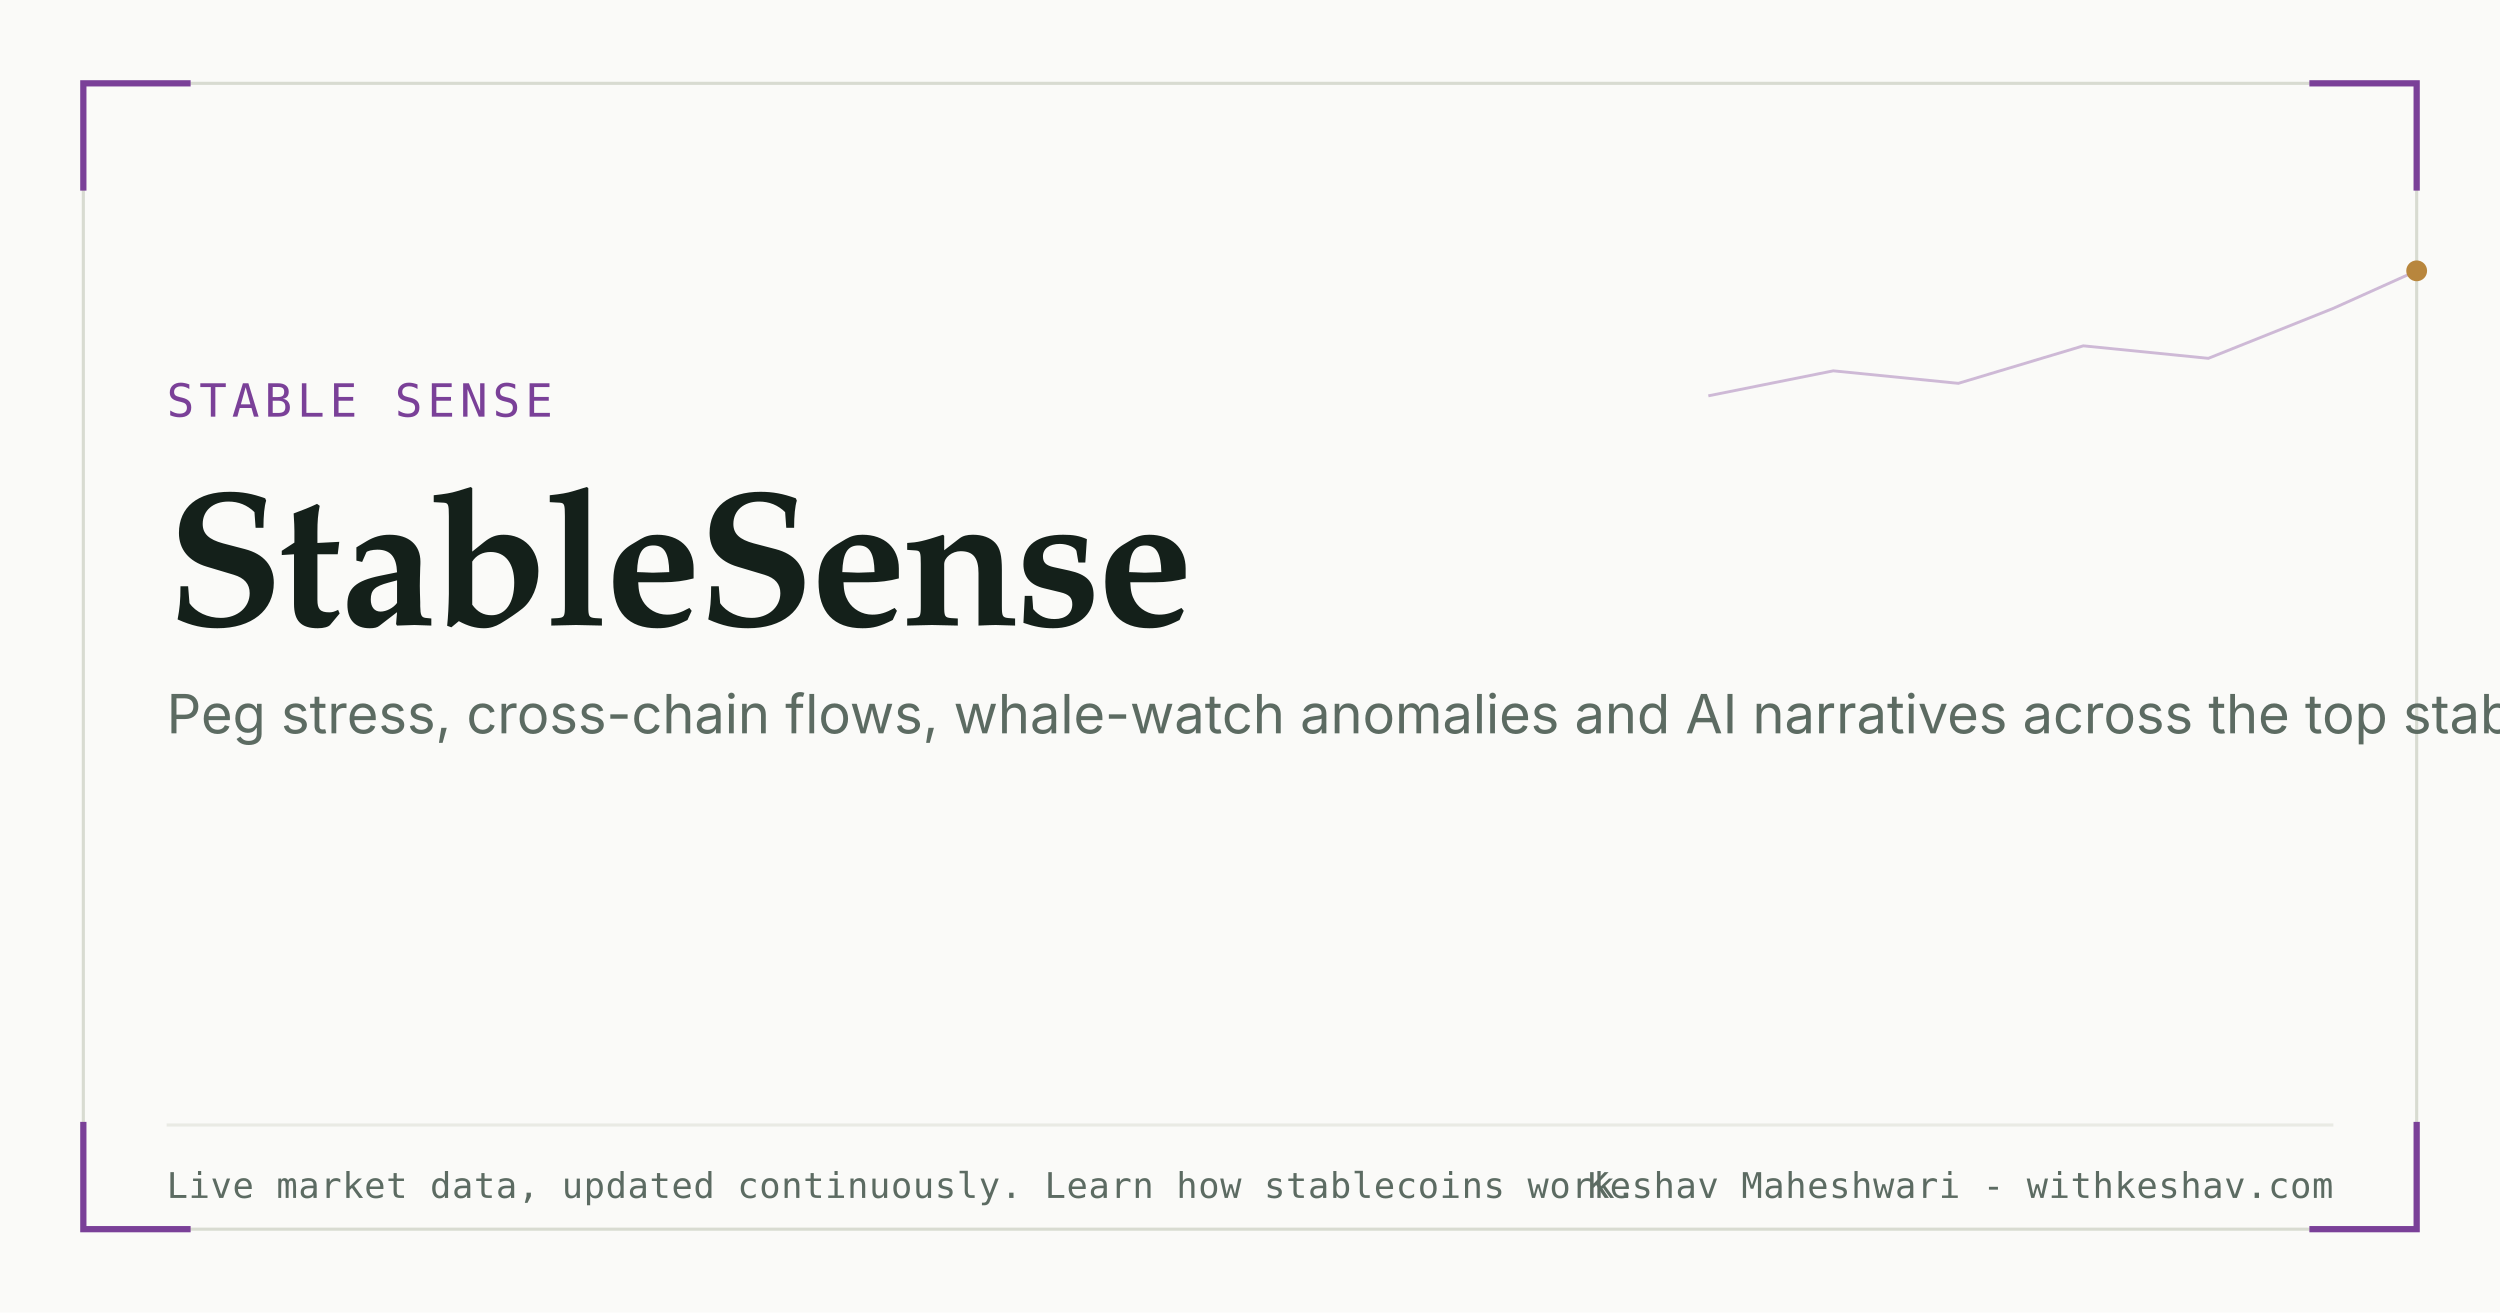
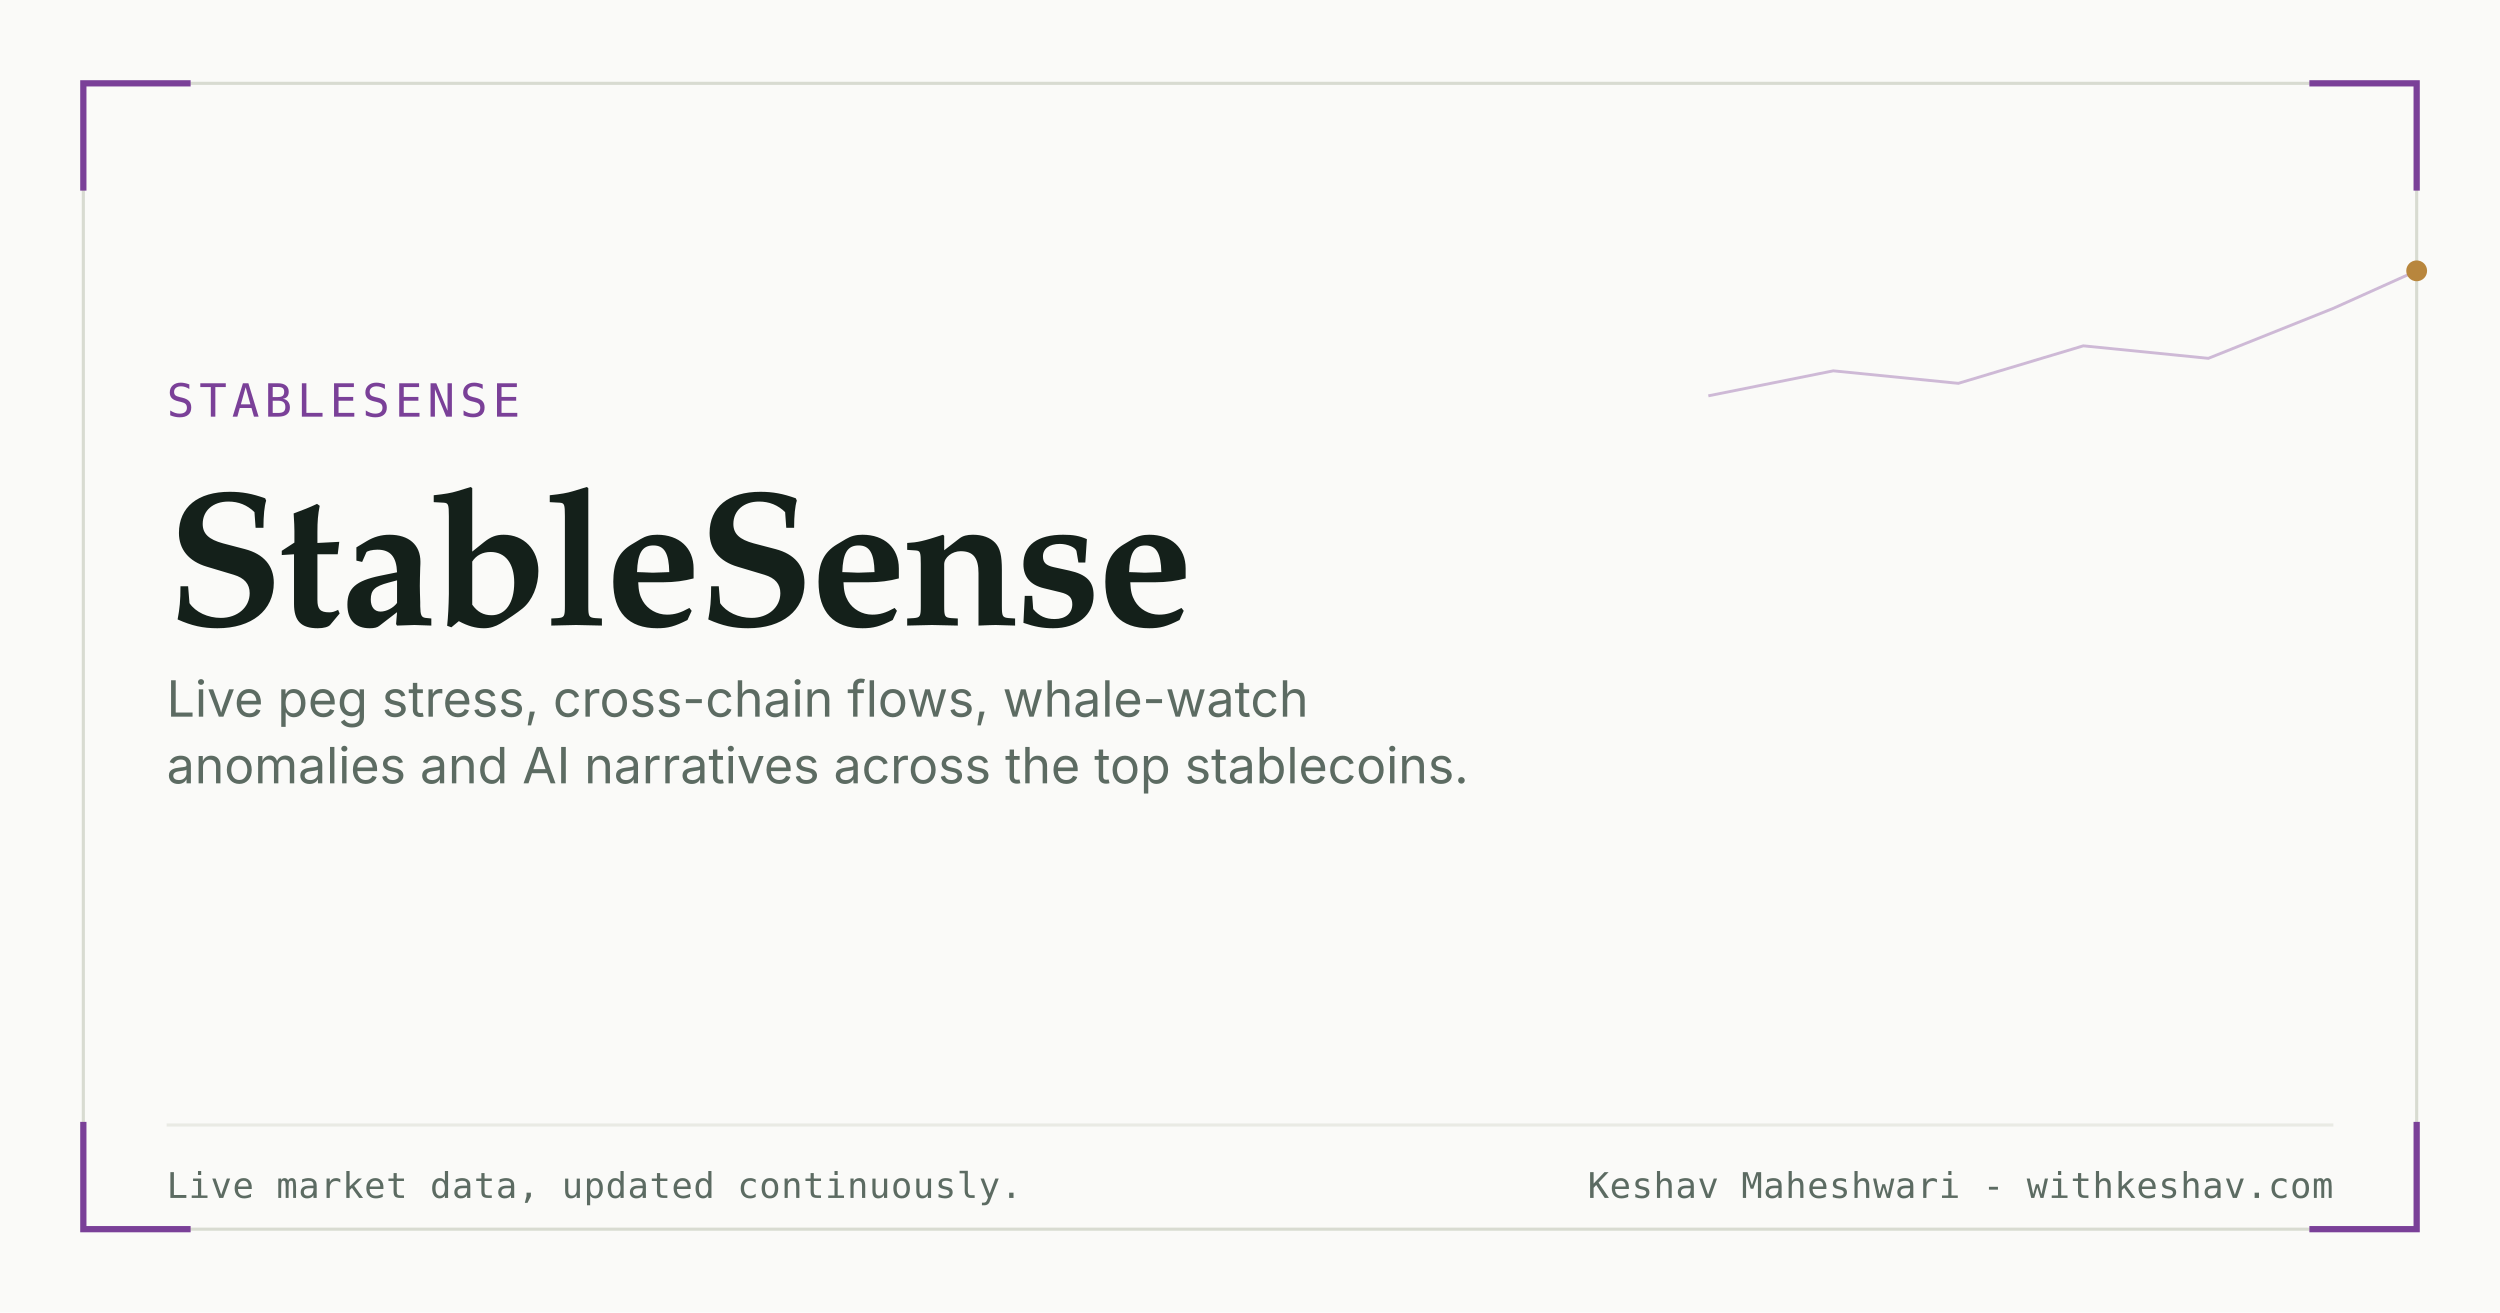
<svg xmlns="http://www.w3.org/2000/svg" width="1200" height="630" viewBox="0 0 1200 630" role="img" aria-label="StableSense - Stablecoin intelligence">
  <defs>
    <style>
      .bg { fill: #FAFAF8; }
      .frame { stroke: #D8DBD1; stroke-width: 1.5; fill: none; }
      .corner { stroke: #7A4098; stroke-width: 3; fill: none; stroke-linecap: square; }
      .kicker { font-family: 'JetBrains Mono', ui-monospace, Consolas, monospace; font-size: 22px; letter-spacing: 2.4px; fill: #7A4098; font-weight: 500; }
      .headline { font-family: Georgia, 'Iowan Old Style', 'Palatino Linotype', serif; font-size: 92px; letter-spacing: -1.8px; fill: #14201A; font-weight: 600; }
-       .subhead { font-family: -apple-system, 'Segoe UI', system-ui, sans-serif; font-size: 26px; fill: #5C6B62; }
+       .subhead { font-family: -apple-system, 'Segoe UI', system-ui, sans-serif; font-size: 24px; fill: #5C6B62; }
      .rigor { font-family: 'JetBrains Mono', ui-monospace, Consolas, monospace; font-size: 17px; fill: #5C6B62; letter-spacing: 0.3px; }
      .attr { font-family: 'JetBrains Mono', ui-monospace, Consolas, monospace; font-size: 17px; fill: #5C6B62; letter-spacing: 0.3px; }
      .chart-motif { stroke: #7A4098; stroke-width: 1.4; fill: none; opacity: 0.35; }
      .gold-dot { fill: #B8863D; }
    </style>
  </defs>
  <rect class="bg" width="1200" height="630" />
  <rect class="frame" x="40" y="40" width="1120" height="550" />
  <path class="corner" d="M40 40 L40 90 M40 40 L90 40" />
  <path class="corner" d="M1160 40 L1160 90 M1160 40 L1110 40" />
  <path class="corner" d="M40 590 L40 540 M40 590 L90 590" />
  <path class="corner" d="M1160 590 L1160 540 M1160 590 L1110 590" />
  <g transform="translate(820,70)">
    <polyline class="chart-motif" points="0,120 60,108 120,114 180,96 240,102 300,78 340,60" />
    <circle class="gold-dot" cx="340" cy="60" r="5" />
  </g>
-   <text class="kicker" x="80" y="200">STABLE SENSE</text>
+   <text class="kicker" x="80" y="200">STABLESENSE</text>
  <text class="headline" x="80" y="300">StableSense</text>
-   <text class="subhead" x="80" y="352">Peg stress, cross-chain flows, whale-watch anomalies and AI narratives across the top stablecoins.</text>
+   <text class="subhead" x="80" y="344">Live peg stress, cross-chain flows, whale-watch</text>
+   <text class="subhead" x="80" y="376">anomalies and AI narratives across the top stablecoins.</text>
  <line class="frame" x1="80" y1="540" x2="1120" y2="540" stroke-opacity="0.5" />
-   <text class="rigor" x="80" y="575">Live market data, updated continuously. Learn how stablecoins work.</text>
+   <text class="rigor" x="80" y="575">Live market data, updated continuously.</text>
  <text class="attr" x="1120" y="575" text-anchor="end">Keshav Maheshwari - withkeshav.com</text>
</svg>
